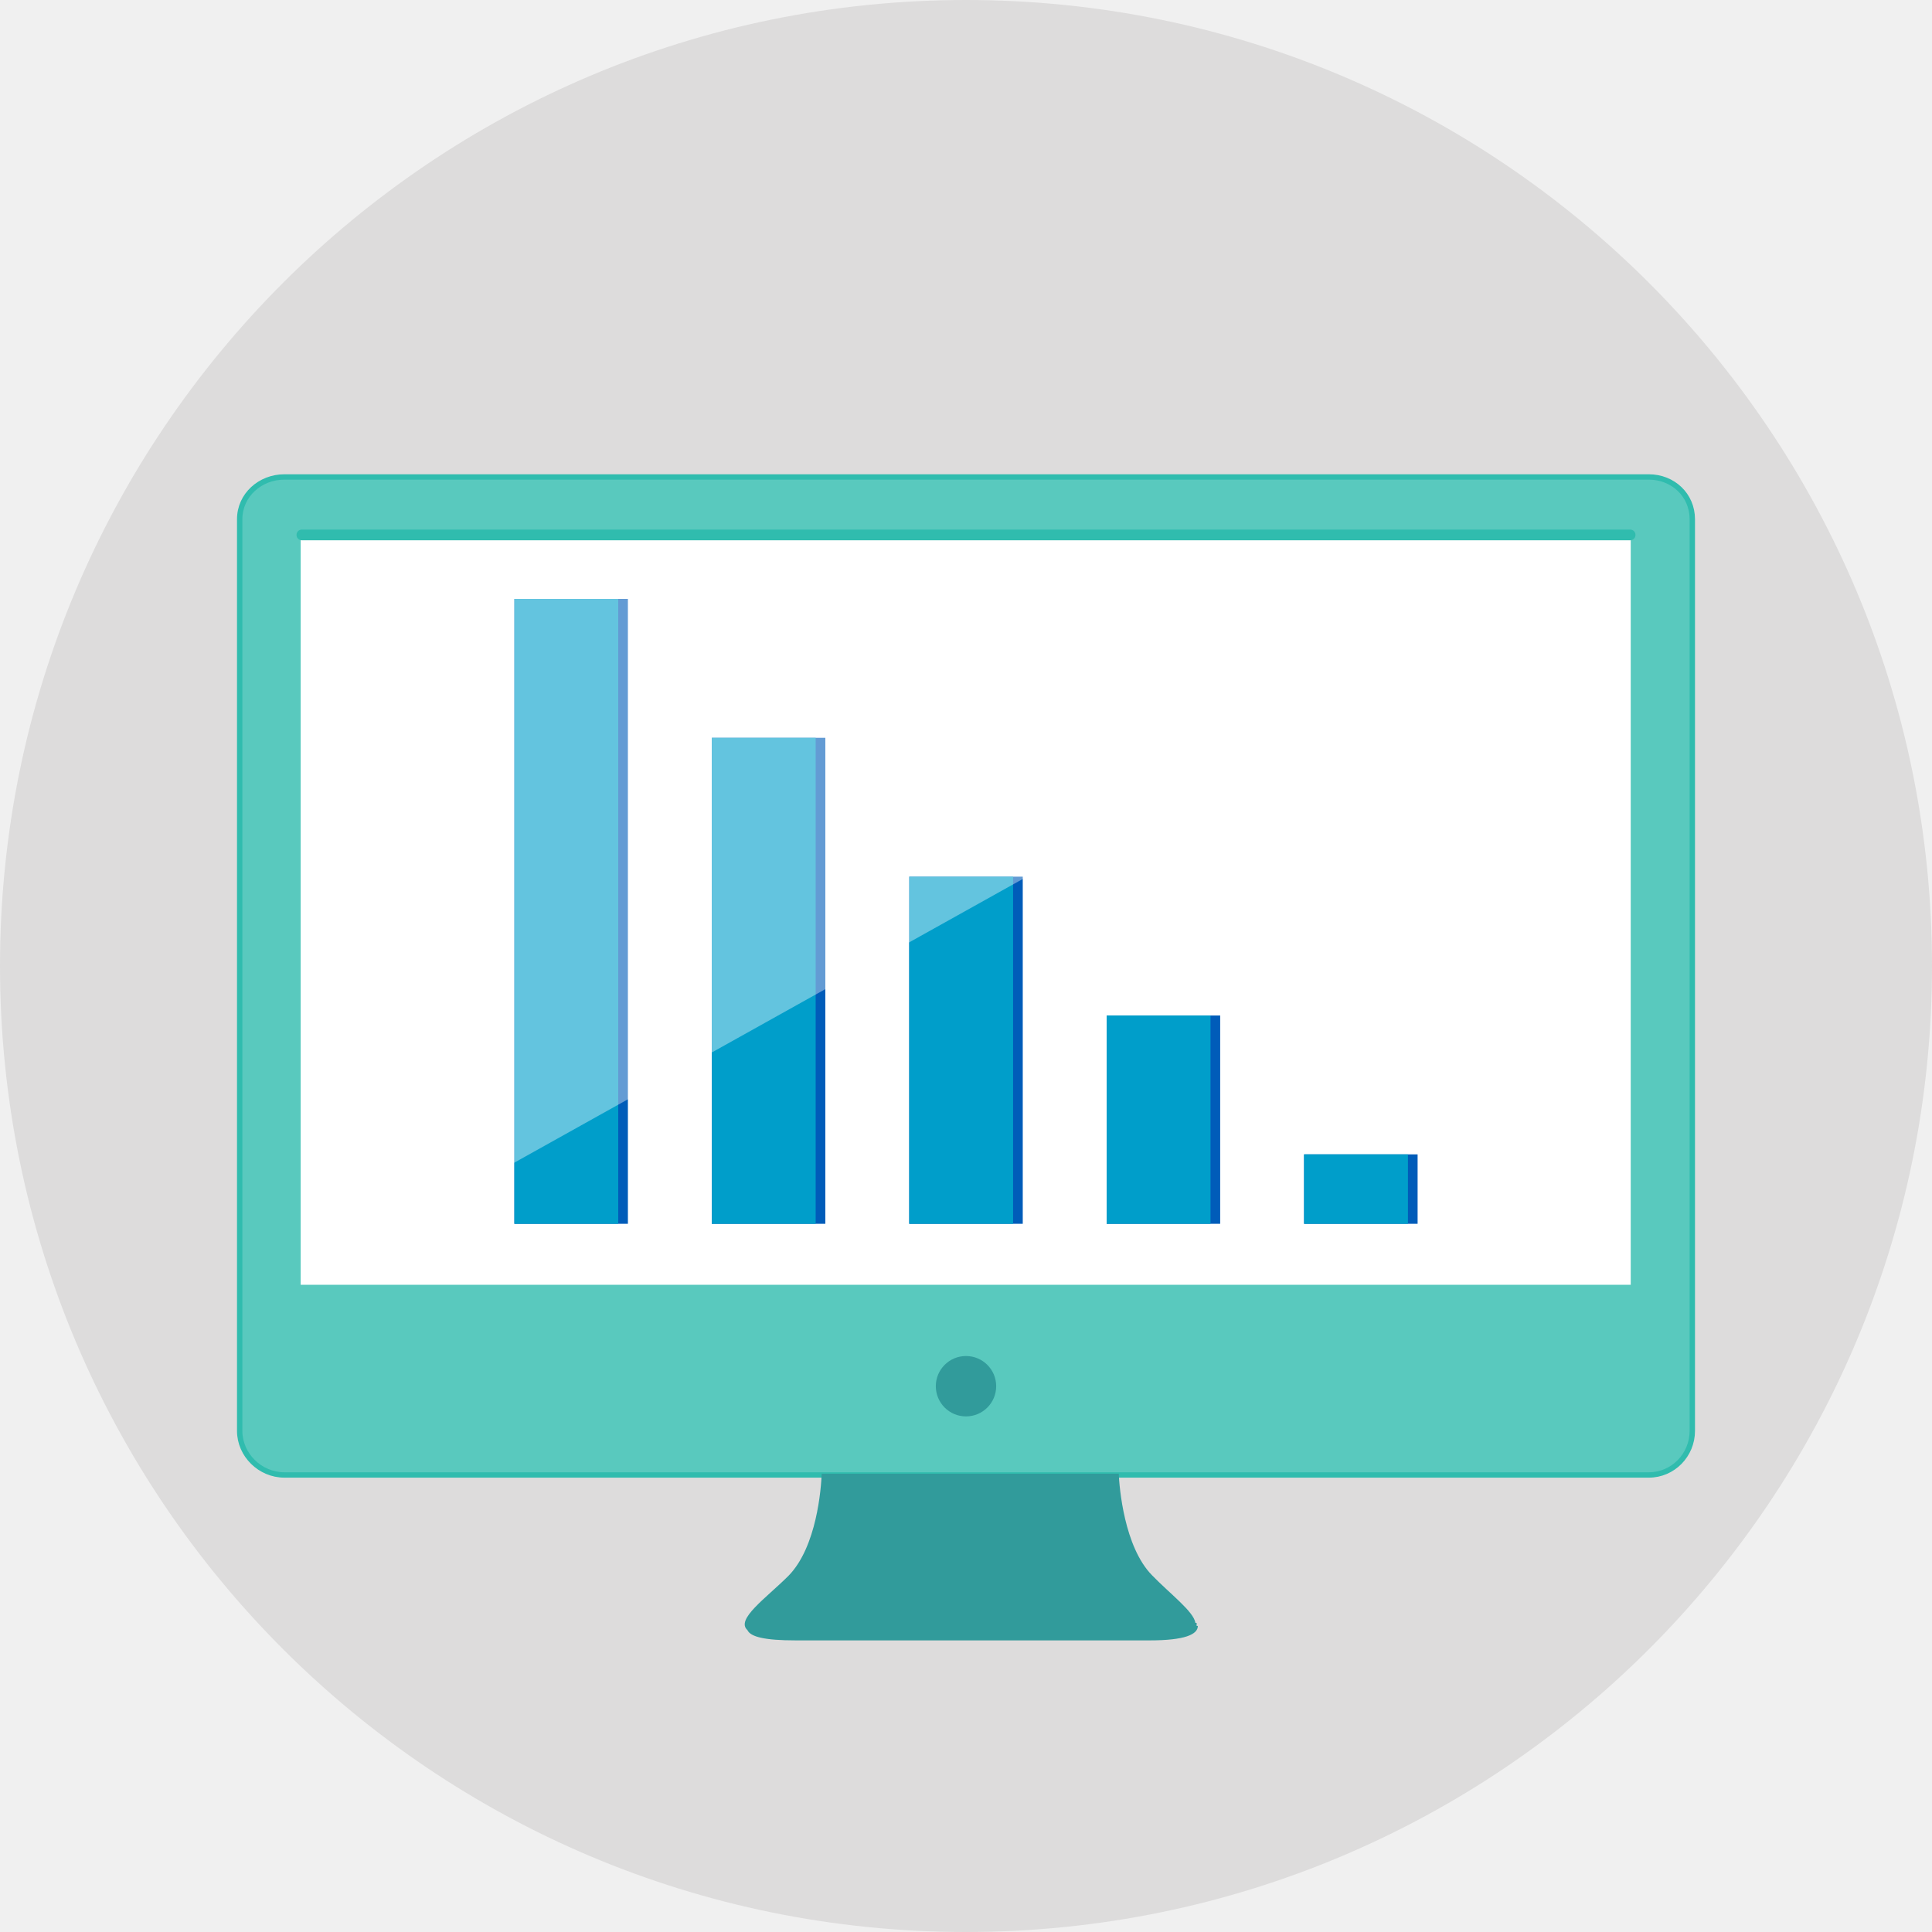
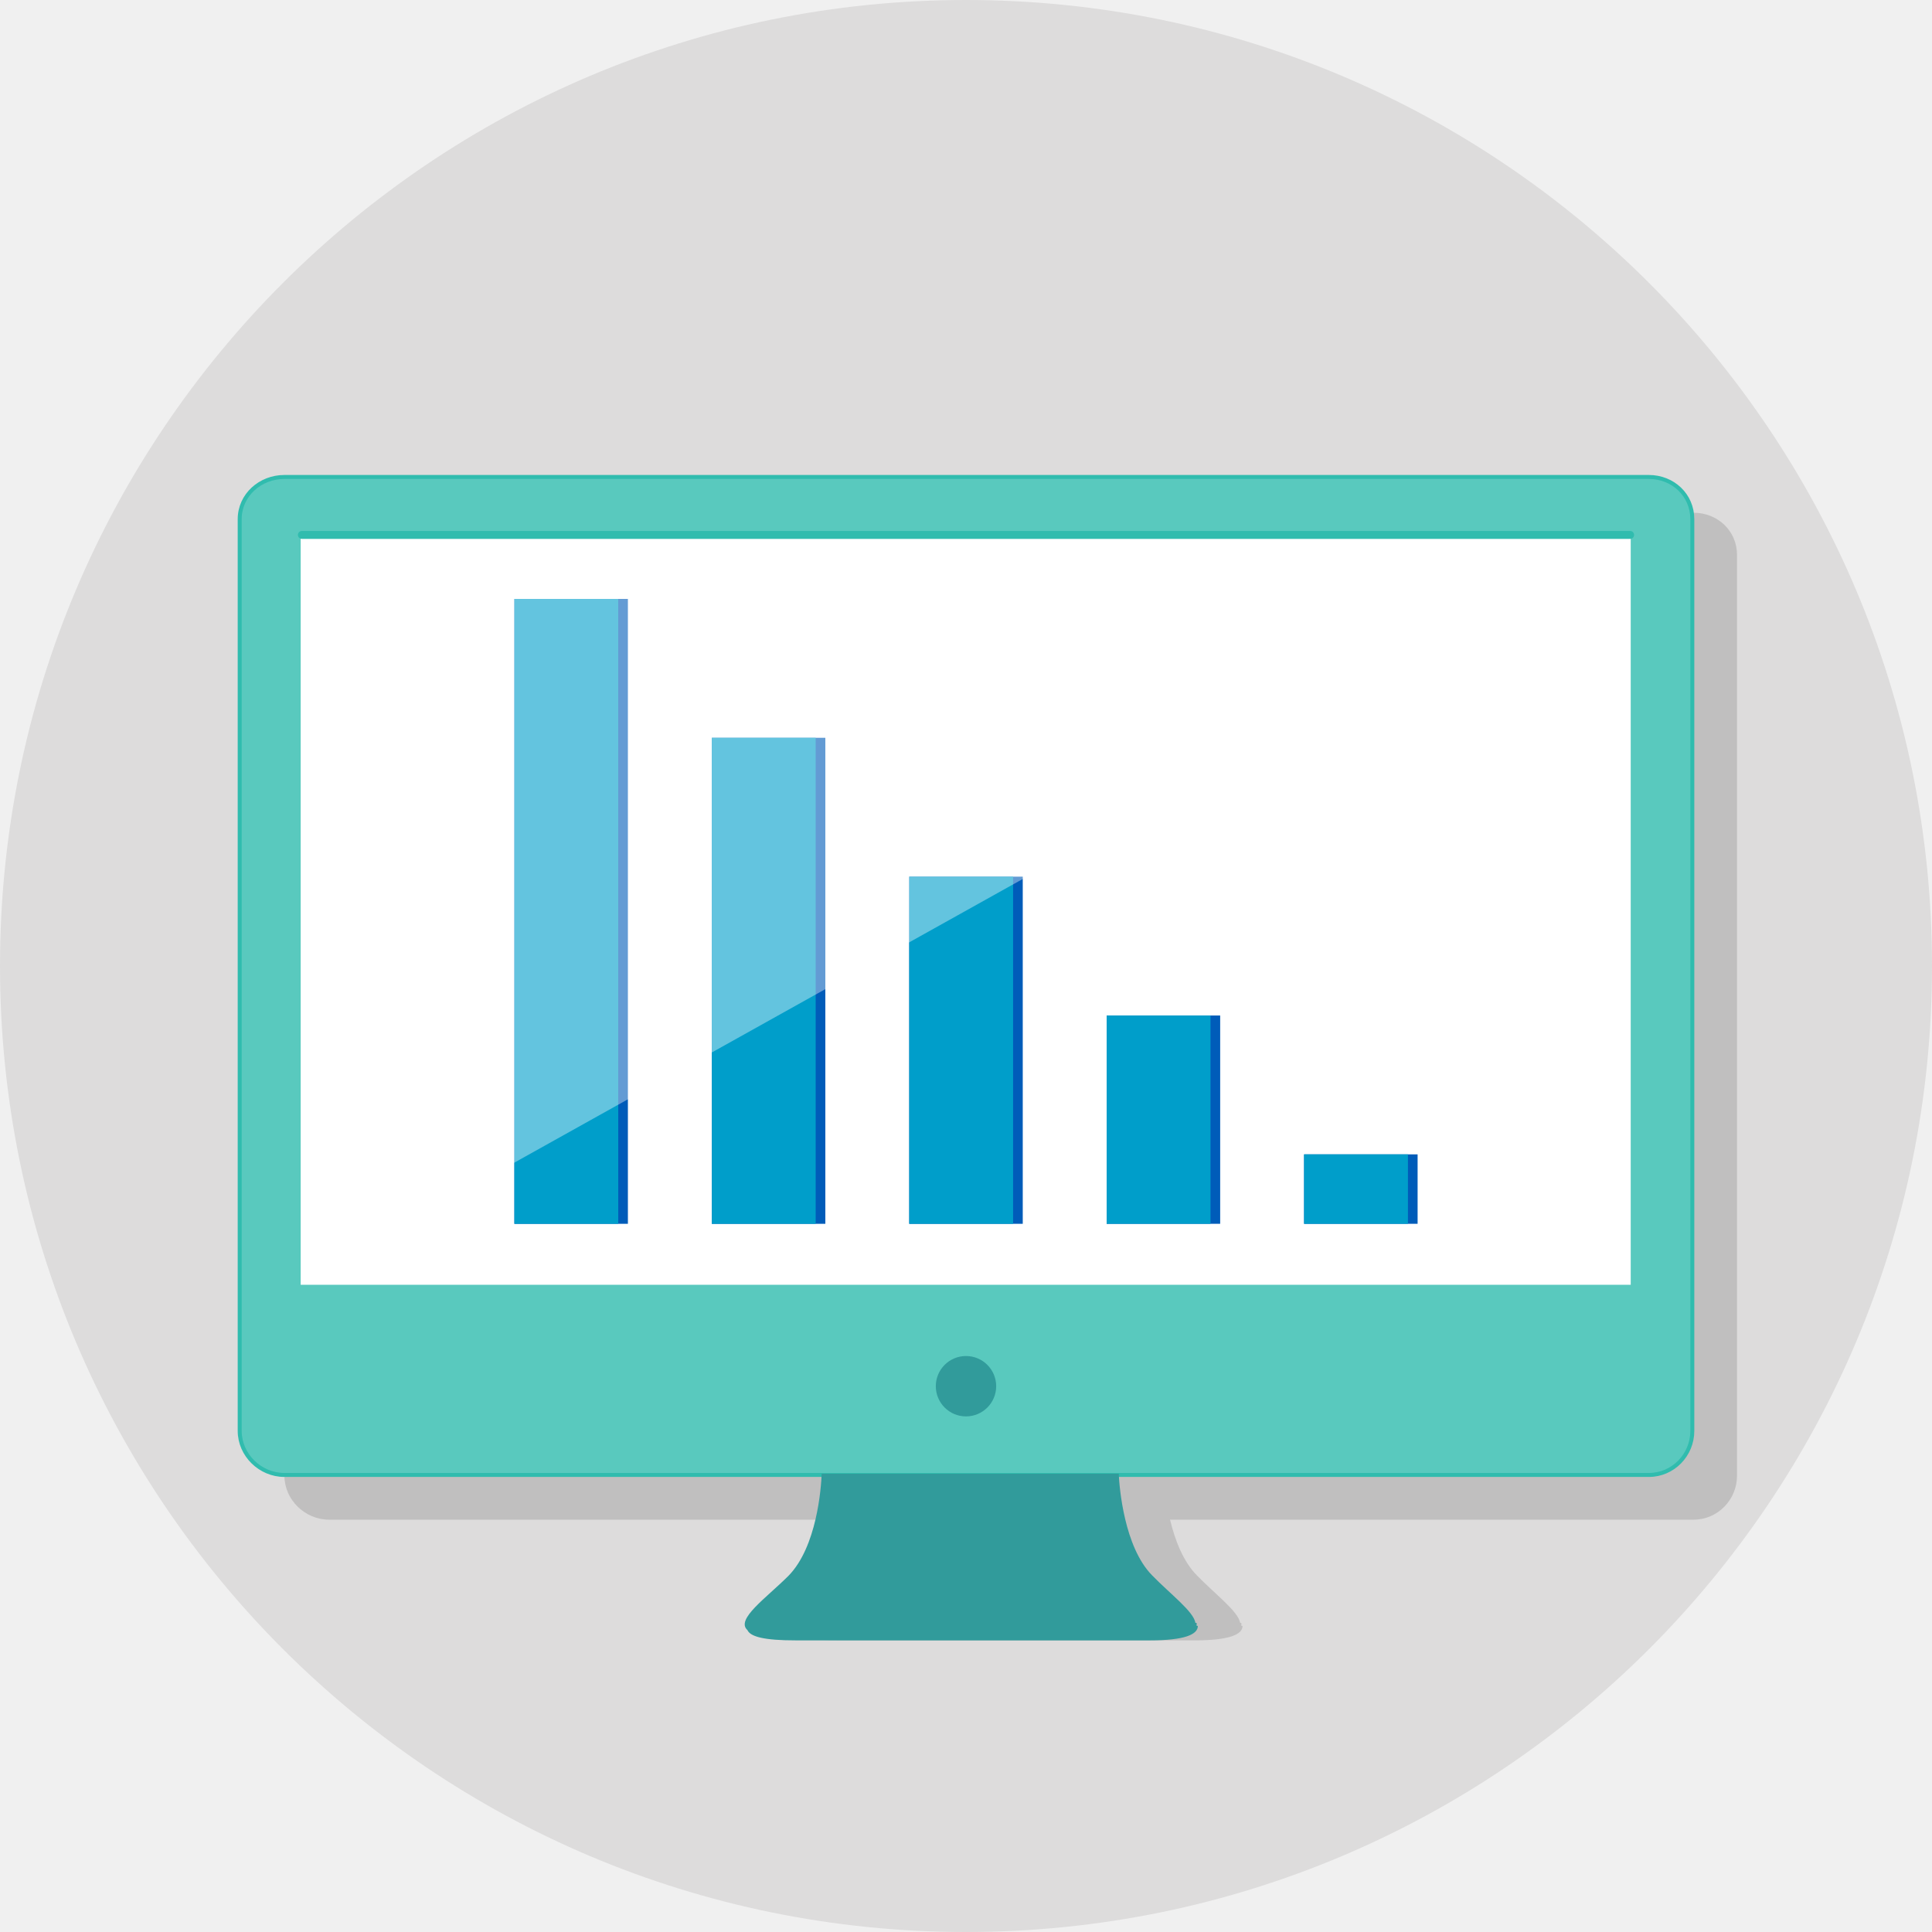
- <svg xmlns="http://www.w3.org/2000/svg" viewBox="200 440 320 320" enable-background="new 200 440 320 320">
-   <circle fill="#DDDCDC" cx="360" cy="600" r="160" />
-   <path fill="#59C9BE" stroke="#30BCAE" stroke-width=".889" stroke-miterlimit="10" d="M473.1 519h-226c-4 0-7.4 3-7.4 7v151c0 4 3.4 7.3 7.4 7.3h226c4 0 7.2-3.3 7.2-7.3v-151c0-4-3.2-7-7.2-7z" />
-   <path fill="#319B9B" d="M330.6 701c-3.7 3.7-8.8 7.2-6.8 9 .5 1.1 2.8 1.7 8 1.7h58.6c5.9 0 8-1 8-2.4h-.2v-.5h-.2c-.3-1.9-4.2-4.8-7.2-7.9-4.6-4.7-5.4-14.5-5.5-16.8h-49.2c-.1 2.4-.8 12.1-5.5 16.9z" />
-   <path fill="#fff" d="M470.2 652.8h-220.4v-124.2h220.3v124.2h.1z" />
-   <rect x="249.8" y="528.6" width="220.3" height="124.2" fill="none" />
-   <circle fill="#319B9B" cx="360" cy="669.6" r="5" />
-   <g fill="#005CB9">
-     <rect x="317.9" y="562.2" width="18.8" height="80.5" />
-     <rect x="285.2" y="539.2" width="18.8" height="103.5" />
-     <rect x="350.6" y="585.2" width="18.8" height="57.5" />
-     <rect x="383.3" y="608.2" width="18.8" height="34.5" />
-     <rect x="416" y="631.2" width="18.8" height="11.5" />
+ <svg xmlns="http://www.w3.org/2000/svg" version="1.1" id="Layer_1" x="0px" y="0px" viewBox="116 386 200 200" enable-background="new 116 386 200 200" xml:space="preserve">
+   <circle fill="#DDDCDC" cx="216" cy="486" r="100" />
+   <path opacity="0.2" fill="#4C4B4C" enable-background="new    " d="M291.317,439.079h-141.25c-2.5,0-4.625,1.875-4.625,4.375v95.301  c0,2.5,2.125,4.562,4.625,4.562h54.976c-0.486,2.069-1.328,4.316-2.788,5.808c-2.312,2.312-5.5,4.5-4.25,5.625  c0.312,0.687,1.75,1.062,5,1.062h36.625c3.688,0,5-0.625,5-1.5h-0.125V554h-0.125c-0.188-1.188-2.625-3-4.5-4.938  c-1.422-1.453-2.262-3.686-2.757-5.745h54.194c2.5,0,4.5-2.062,4.5-4.562v-95.301C295.817,440.954,293.817,439.079,291.317,439.079z  " />
+   <path fill="#59C9BE" stroke="#30BCAE" stroke-width="0.412" stroke-miterlimit="10" d="M286.688,435.375h-141.25  c-2.5,0-4.625,1.875-4.625,4.375v94.375c0,2.5,2.125,4.562,4.625,4.562h141.25c2.5,0,4.5-2.063,4.5-4.562V439.75  C291.188,437.25,289.188,435.375,286.688,435.375z" />
+   <path fill="#319B9B" d="M197.625,549.125c-2.312,2.312-5.5,4.5-4.25,5.625c0.312,0.688,1.75,1.062,5,1.062H235  c3.688,0,5-0.625,5-1.5h-0.125V554h-0.125c-0.188-1.188-2.625-3-4.5-4.938c-2.875-2.938-3.375-9.062-3.438-10.5h-30.75  C201,540.062,200.562,546.125,197.625,549.125L197.625,549.125z" />
+   <path fill="#FFFFFF" d="M284.875,519h-137.75v-77.625h137.687V519H284.875L284.875,519z" />
+   <rect x="147.125" y="441.375" fill="none" width="137.687" height="77.625" />
+   <circle fill="#319B9B" cx="216" cy="529.5" r="3.125" />
+   <g>
+     <rect x="189.688" y="462.375" fill="#005CB9" width="11.75" height="50.313" />
+     <rect x="169.25" y="448" fill="#005CB9" width="11.75" height="64.688" />
+     <rect x="210.125" y="476.75" fill="#005CB9" width="11.75" height="35.938" />
+     <rect x="230.562" y="491.125" fill="#005CB9" width="11.75" height="21.562" />
+     <rect x="251" y="505.5" fill="#005CB9" width="11.75" height="7.187" />
  </g>
-   <g fill="#009ECA">
-     <rect x="317.9" y="562.2" width="17.2" height="80.5" />
-     <rect x="285.2" y="539.2" width="17.2" height="103.5" />
-     <rect x="350.6" y="585.2" width="17.2" height="57.5" />
-     <rect x="383.3" y="608.2" width="17.2" height="34.5" />
-     <rect x="416" y="631.2" width="17.2" height="11.5" />
+   <g>
+     <rect x="189.688" y="462.375" fill="#009ECA" width="10.75" height="50.313" />
+     <rect x="169.25" y="448" fill="#009ECA" width="10.75" height="64.688" />
+     <rect x="210.125" y="476.75" fill="#009ECA" width="10.75" height="35.938" />
+     <rect x="230.562" y="491.125" fill="#009ECA" width="10.75" height="21.562" />
+     <rect x="251" y="505.5" fill="#009ECA" width="10.75" height="7.187" />
  </g>
-   <line stroke="#30BCAE" stroke-width="1.776" stroke-linecap="round" stroke-miterlimit="10" x1="470" y1="528.6" x2="250" y2="528.6" fill="none" />
-   <polyline opacity=".39" fill="#fff" enable-background="new" points="251.8,651.2 468.5,530.3 251.5,530.3 251.5,651.2" />
+   <line fill="none" stroke="#30BCAE" stroke-width="0.822" stroke-linecap="round" stroke-miterlimit="10" x1="284.75" y1="441.375" x2="147.25" y2="441.375" />
+   <polyline opacity="0.39" fill="#FFFFFF" enable-background="new    " points="148.375,518 283.812,442.438 148.188,442.438   148.188,518 " />
</svg>
